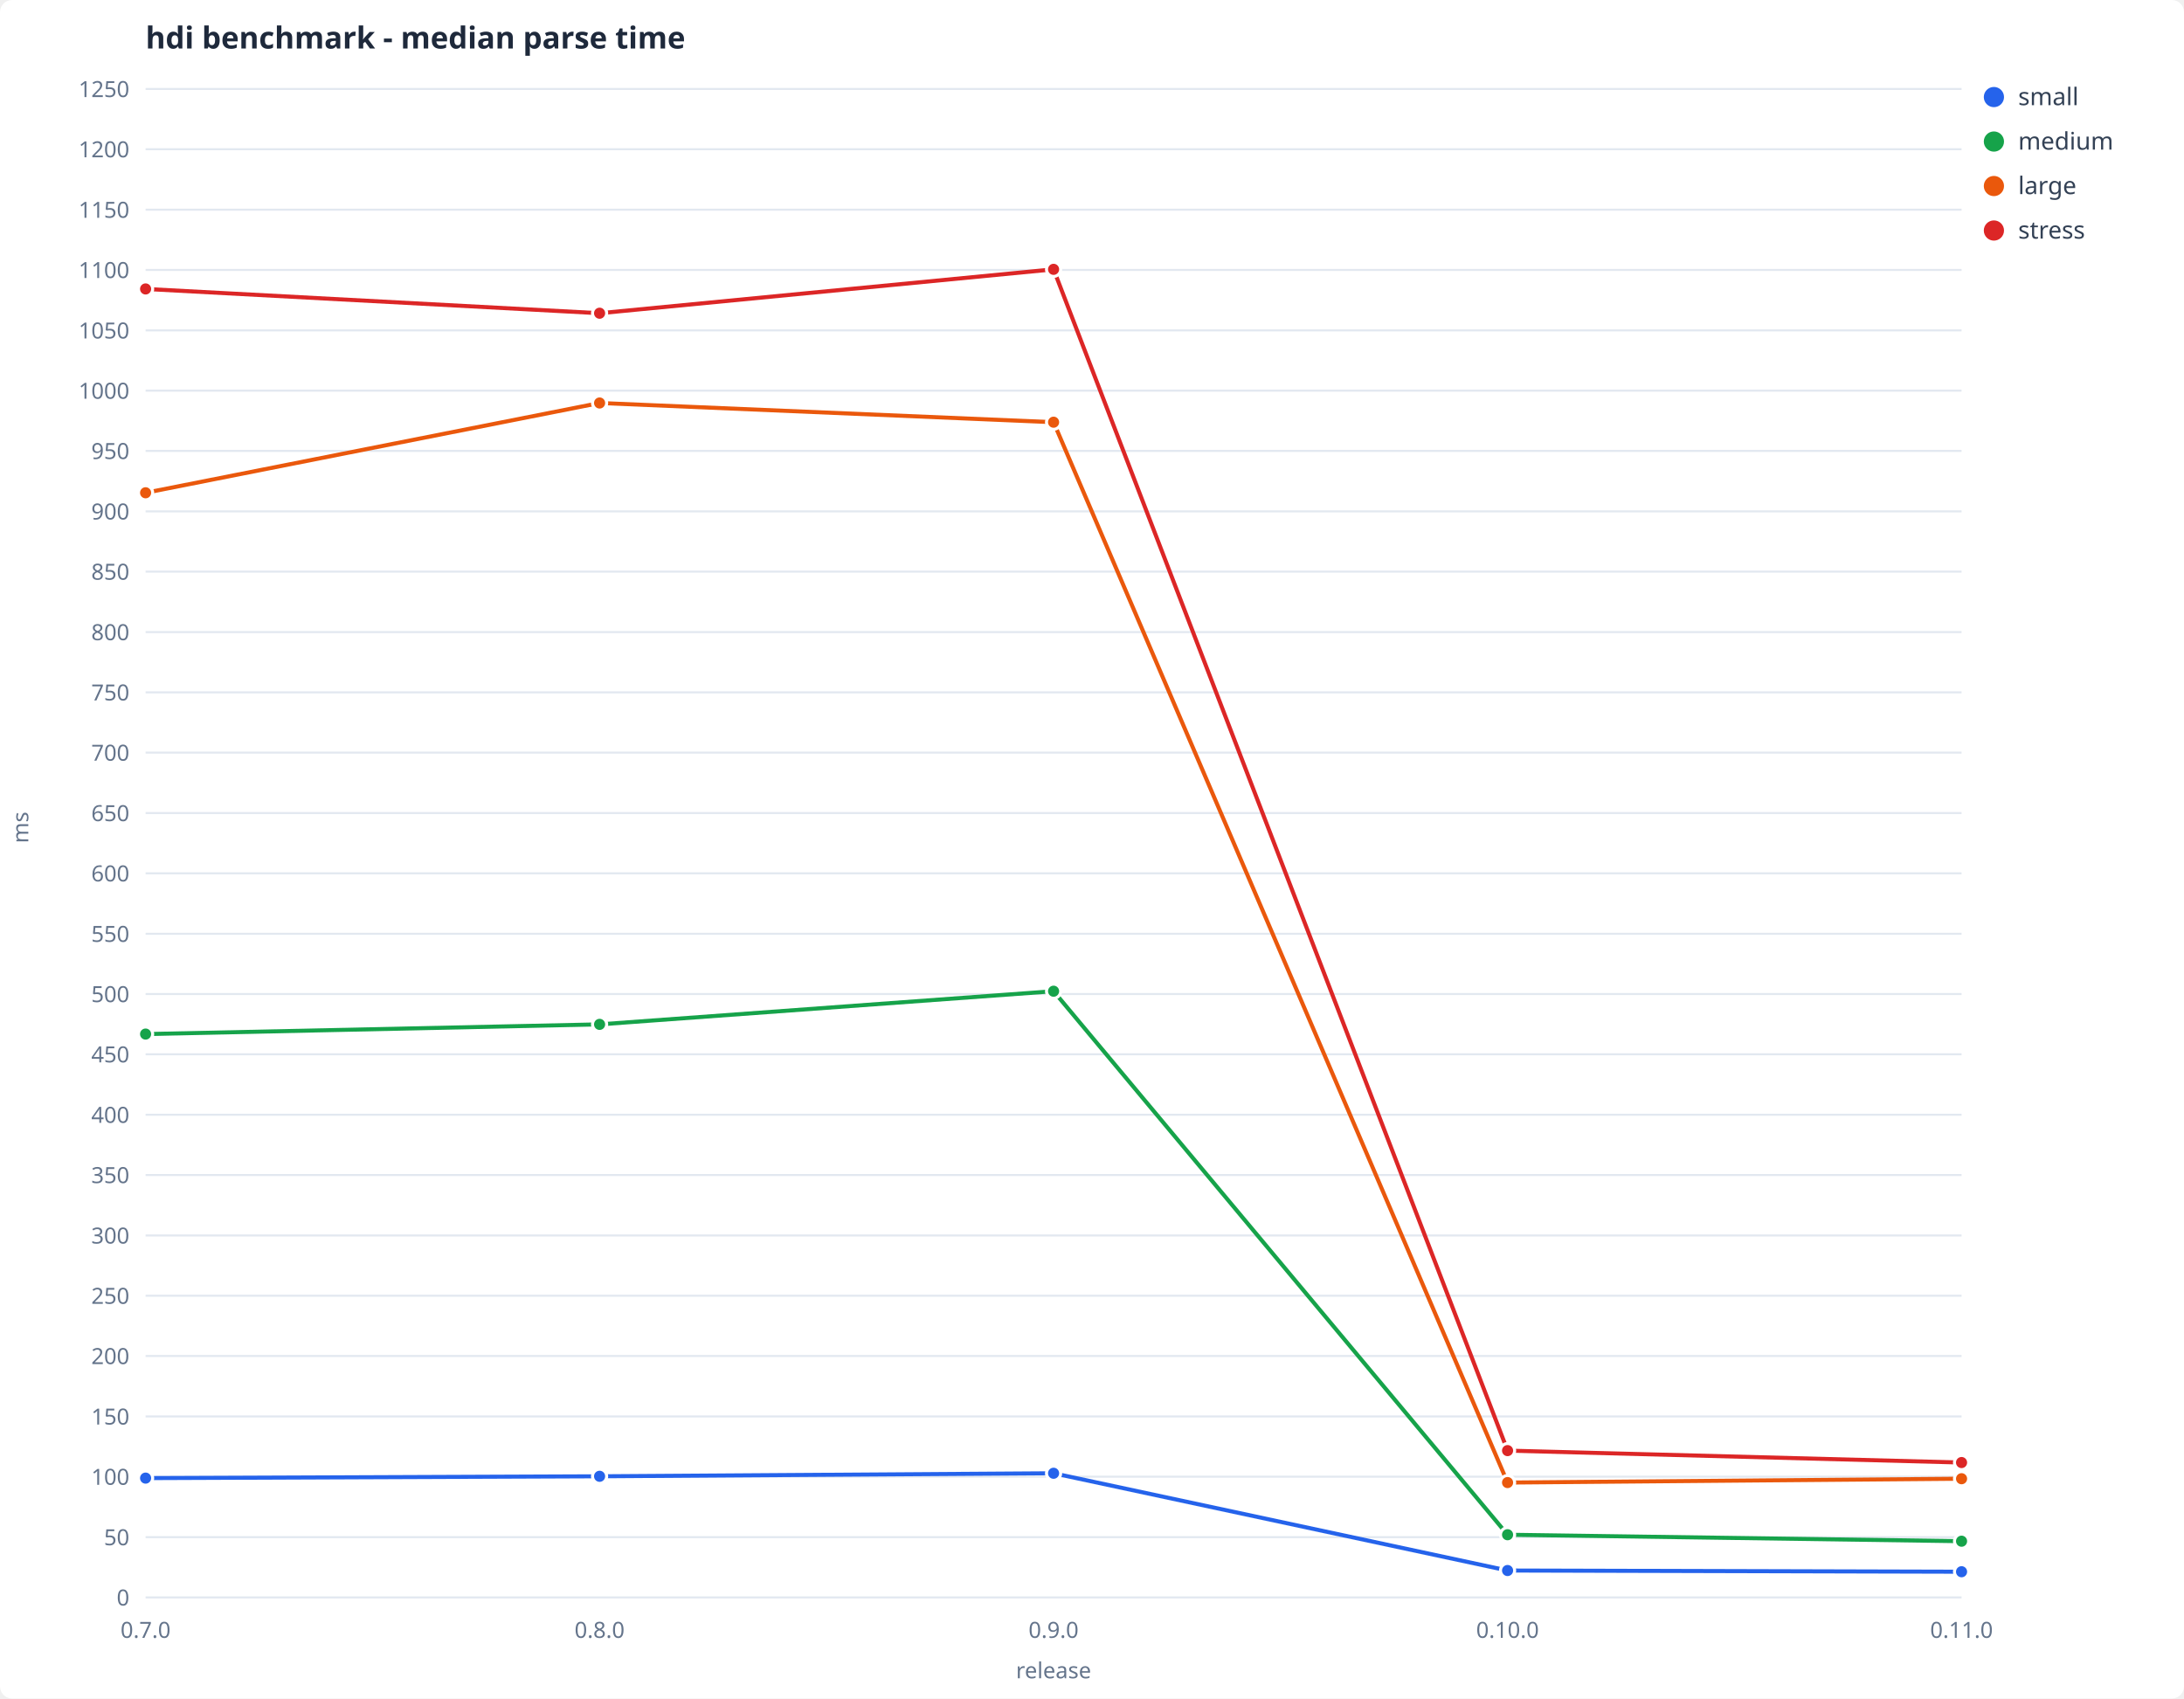
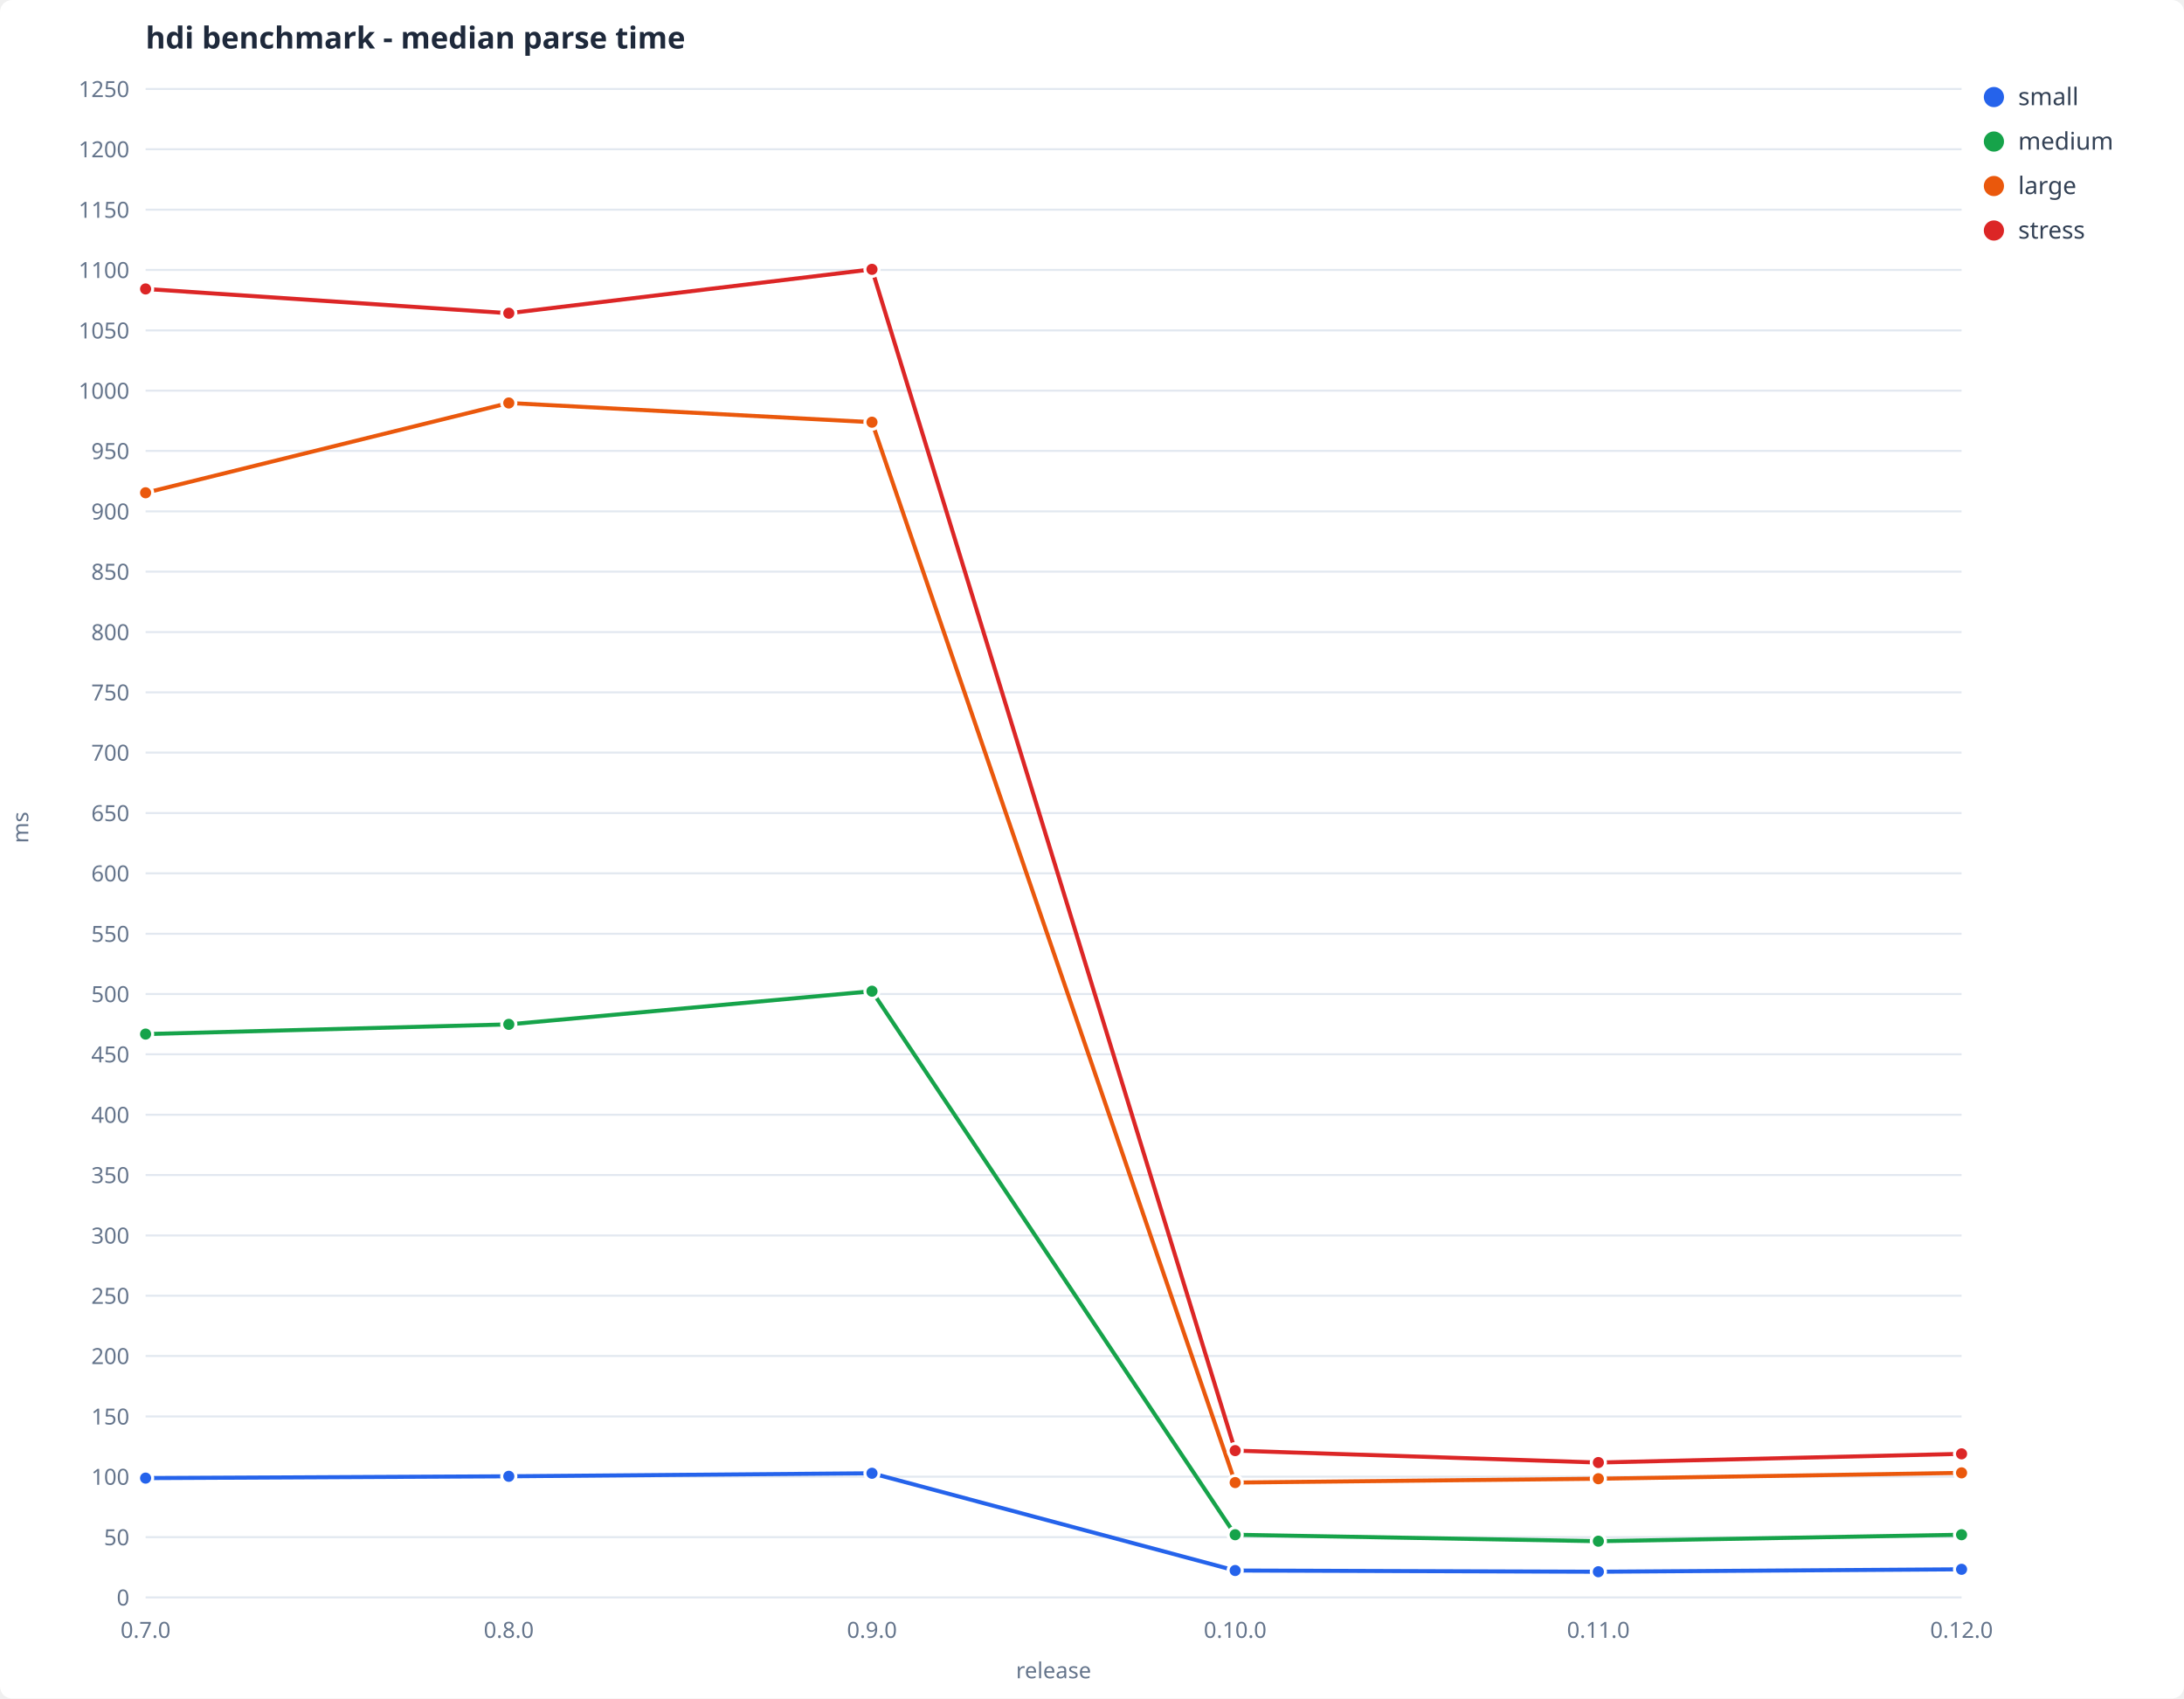
<svg xmlns="http://www.w3.org/2000/svg" width="1080" height="840" viewBox="0 0 1080 840" font-family="system-ui,sans-serif">
  <rect width="1080" height="840" fill="#fff" rx="6" />
  <text x="72" y="24" font-size="15" font-weight="600" fill="#1e293b">hdi benchmark - median parse time</text>
  <line x1="72" y1="790.0" x2="970" y2="790.0" stroke="#e2e8f0" stroke-width="1" />
  <text x="64" y="794.0" text-anchor="end" font-size="11" fill="#64748b">0</text>
  <line x1="72" y1="760.2" x2="970" y2="760.2" stroke="#e2e8f0" stroke-width="1" />
  <text x="64" y="764.2" text-anchor="end" font-size="11" fill="#64748b">50</text>
  <line x1="72" y1="730.3" x2="970" y2="730.3" stroke="#e2e8f0" stroke-width="1" />
  <text x="64" y="734.3" text-anchor="end" font-size="11" fill="#64748b">100</text>
  <line x1="72" y1="700.5" x2="970" y2="700.5" stroke="#e2e8f0" stroke-width="1" />
  <text x="64" y="704.5" text-anchor="end" font-size="11" fill="#64748b">150</text>
  <line x1="72" y1="670.6" x2="970" y2="670.6" stroke="#e2e8f0" stroke-width="1" />
  <text x="64" y="674.6" text-anchor="end" font-size="11" fill="#64748b">200</text>
  <line x1="72" y1="640.8" x2="970" y2="640.8" stroke="#e2e8f0" stroke-width="1" />
  <text x="64" y="644.8" text-anchor="end" font-size="11" fill="#64748b">250</text>
  <line x1="72" y1="611.0" x2="970" y2="611.0" stroke="#e2e8f0" stroke-width="1" />
  <text x="64" y="615.0" text-anchor="end" font-size="11" fill="#64748b">300</text>
  <line x1="72" y1="581.1" x2="970" y2="581.1" stroke="#e2e8f0" stroke-width="1" />
  <text x="64" y="585.1" text-anchor="end" font-size="11" fill="#64748b">350</text>
  <line x1="72" y1="551.3" x2="970" y2="551.3" stroke="#e2e8f0" stroke-width="1" />
  <text x="64" y="555.3" text-anchor="end" font-size="11" fill="#64748b">400</text>
  <line x1="72" y1="521.4" x2="970" y2="521.4" stroke="#e2e8f0" stroke-width="1" />
  <text x="64" y="525.4" text-anchor="end" font-size="11" fill="#64748b">450</text>
  <line x1="72" y1="491.6" x2="970" y2="491.6" stroke="#e2e8f0" stroke-width="1" />
  <text x="64" y="495.6" text-anchor="end" font-size="11" fill="#64748b">500</text>
  <line x1="72" y1="461.8" x2="970" y2="461.8" stroke="#e2e8f0" stroke-width="1" />
  <text x="64" y="465.8" text-anchor="end" font-size="11" fill="#64748b">550</text>
  <line x1="72" y1="431.9" x2="970" y2="431.9" stroke="#e2e8f0" stroke-width="1" />
  <text x="64" y="435.9" text-anchor="end" font-size="11" fill="#64748b">600</text>
  <line x1="72" y1="402.1" x2="970" y2="402.1" stroke="#e2e8f0" stroke-width="1" />
  <text x="64" y="406.1" text-anchor="end" font-size="11" fill="#64748b">650</text>
  <line x1="72" y1="372.2" x2="970" y2="372.2" stroke="#e2e8f0" stroke-width="1" />
  <text x="64" y="376.2" text-anchor="end" font-size="11" fill="#64748b">700</text>
  <line x1="72" y1="342.4" x2="970" y2="342.4" stroke="#e2e8f0" stroke-width="1" />
  <text x="64" y="346.4" text-anchor="end" font-size="11" fill="#64748b">750</text>
  <line x1="72" y1="312.6" x2="970" y2="312.6" stroke="#e2e8f0" stroke-width="1" />
  <text x="64" y="316.6" text-anchor="end" font-size="11" fill="#64748b">800</text>
  <line x1="72" y1="282.7" x2="970" y2="282.7" stroke="#e2e8f0" stroke-width="1" />
  <text x="64" y="286.7" text-anchor="end" font-size="11" fill="#64748b">850</text>
  <line x1="72" y1="252.9" x2="970" y2="252.9" stroke="#e2e8f0" stroke-width="1" />
  <text x="64" y="256.9" text-anchor="end" font-size="11" fill="#64748b">900</text>
  <line x1="72" y1="223.0" x2="970" y2="223.0" stroke="#e2e8f0" stroke-width="1" />
  <text x="64" y="227.0" text-anchor="end" font-size="11" fill="#64748b">950</text>
  <line x1="72" y1="193.2" x2="970" y2="193.2" stroke="#e2e8f0" stroke-width="1" />
  <text x="64" y="197.2" text-anchor="end" font-size="11" fill="#64748b">1000</text>
  <line x1="72" y1="163.4" x2="970" y2="163.4" stroke="#e2e8f0" stroke-width="1" />
  <text x="64" y="167.4" text-anchor="end" font-size="11" fill="#64748b">1050</text>
  <line x1="72" y1="133.5" x2="970" y2="133.5" stroke="#e2e8f0" stroke-width="1" />
  <text x="64" y="137.5" text-anchor="end" font-size="11" fill="#64748b">1100</text>
  <line x1="72" y1="103.7" x2="970" y2="103.7" stroke="#e2e8f0" stroke-width="1" />
  <text x="64" y="107.7" text-anchor="end" font-size="11" fill="#64748b">1150</text>
  <line x1="72" y1="73.8" x2="970" y2="73.8" stroke="#e2e8f0" stroke-width="1" />
  <text x="64" y="77.8" text-anchor="end" font-size="11" fill="#64748b">1200</text>
  <line x1="72" y1="44.0" x2="970" y2="44.0" stroke="#e2e8f0" stroke-width="1" />
  <text x="64" y="48.0" text-anchor="end" font-size="11" fill="#64748b">1250</text>
  <text x="14" y="417" font-size="11" fill="#64748b" transform="rotate(-90,14,417)">ms</text>
  <text x="72.0" y="810" text-anchor="middle" font-size="11" fill="#64748b">0.7.0</text>
-   <text x="296.5" y="810" text-anchor="middle" font-size="11" fill="#64748b">0.8.0</text>
-   <text x="521.0" y="810" text-anchor="middle" font-size="11" fill="#64748b">0.9.0</text>
-   <text x="745.5" y="810" text-anchor="middle" font-size="11" fill="#64748b">0.10.0</text>
-   <text x="970.0" y="810" text-anchor="middle" font-size="11" fill="#64748b">0.11.0</text>
+   <text x="251.6" y="810" text-anchor="middle" font-size="11" fill="#64748b">0.8.0</text>
+   <text x="431.2" y="810" text-anchor="middle" font-size="11" fill="#64748b">0.9.0</text>
+   <text x="610.8" y="810" text-anchor="middle" font-size="11" fill="#64748b">0.10.0</text>
+   <text x="790.4" y="810" text-anchor="middle" font-size="11" fill="#64748b">0.11.0</text>
+   <text x="970.0" y="810" text-anchor="middle" font-size="11" fill="#64748b">0.12.0</text>
  <text x="521" y="830" text-anchor="middle" font-size="11" fill="#64748b">release</text>
-   <polyline fill="none" stroke="#2563eb" stroke-width="2" stroke-linejoin="round" points="72.0,731.0 296.5,730.1 521.0,728.6 745.5,776.7 970.0,777.3" />
+   <polyline fill="none" stroke="#2563eb" stroke-width="2" stroke-linejoin="round" points="72.0,731.0 251.6,730.1 431.2,728.6 610.8,776.7 790.4,777.3 970.0,776.1" />
  <circle cx="72.0" cy="731.0" r="3.5" fill="#2563eb" stroke="#fff" stroke-width="1.5" />
-   <circle cx="296.5" cy="730.1" r="3.5" fill="#2563eb" stroke="#fff" stroke-width="1.5" />
-   <circle cx="521.0" cy="728.6" r="3.5" fill="#2563eb" stroke="#fff" stroke-width="1.5" />
-   <circle cx="745.5" cy="776.7" r="3.5" fill="#2563eb" stroke="#fff" stroke-width="1.5" />
-   <circle cx="970.0" cy="777.3" r="3.5" fill="#2563eb" stroke="#fff" stroke-width="1.5" />
-   <polyline fill="none" stroke="#16a34a" stroke-width="2" stroke-linejoin="round" points="72.0,511.4 296.5,506.6 521.0,490.2 745.5,759.0 970.0,762.2" />
+   <circle cx="251.6" cy="730.1" r="3.5" fill="#2563eb" stroke="#fff" stroke-width="1.5" />
+   <circle cx="431.2" cy="728.6" r="3.5" fill="#2563eb" stroke="#fff" stroke-width="1.5" />
+   <circle cx="610.8" cy="776.7" r="3.5" fill="#2563eb" stroke="#fff" stroke-width="1.5" />
+   <circle cx="790.4" cy="777.3" r="3.5" fill="#2563eb" stroke="#fff" stroke-width="1.5" />
+   <circle cx="970.0" cy="776.1" r="3.5" fill="#2563eb" stroke="#fff" stroke-width="1.5" />
+   <polyline fill="none" stroke="#16a34a" stroke-width="2" stroke-linejoin="round" points="72.0,511.4 251.6,506.6 431.2,490.2 610.8,759.0 790.4,762.2 970.0,759.0" />
  <circle cx="72.0" cy="511.4" r="3.5" fill="#16a34a" stroke="#fff" stroke-width="1.5" />
-   <circle cx="296.5" cy="506.6" r="3.5" fill="#16a34a" stroke="#fff" stroke-width="1.5" />
-   <circle cx="521.0" cy="490.2" r="3.5" fill="#16a34a" stroke="#fff" stroke-width="1.5" />
-   <circle cx="745.5" cy="759.0" r="3.5" fill="#16a34a" stroke="#fff" stroke-width="1.5" />
-   <circle cx="970.0" cy="762.2" r="3.5" fill="#16a34a" stroke="#fff" stroke-width="1.5" />
-   <polyline fill="none" stroke="#ea580c" stroke-width="2" stroke-linejoin="round" points="72.0,243.7 296.5,199.3 521.0,208.8 745.5,733.2 970.0,731.3" />
+   <circle cx="251.6" cy="506.6" r="3.5" fill="#16a34a" stroke="#fff" stroke-width="1.5" />
+   <circle cx="431.2" cy="490.2" r="3.5" fill="#16a34a" stroke="#fff" stroke-width="1.5" />
+   <circle cx="610.8" cy="759.0" r="3.5" fill="#16a34a" stroke="#fff" stroke-width="1.5" />
+   <circle cx="790.4" cy="762.2" r="3.5" fill="#16a34a" stroke="#fff" stroke-width="1.5" />
+   <circle cx="970.0" cy="759.0" r="3.5" fill="#16a34a" stroke="#fff" stroke-width="1.5" />
+   <polyline fill="none" stroke="#ea580c" stroke-width="2" stroke-linejoin="round" points="72.0,243.7 251.6,199.3 431.2,208.8 610.8,733.2 790.4,731.3 970.0,728.4" />
  <circle cx="72.0" cy="243.7" r="3.5" fill="#ea580c" stroke="#fff" stroke-width="1.5" />
-   <circle cx="296.5" cy="199.3" r="3.5" fill="#ea580c" stroke="#fff" stroke-width="1.5" />
-   <circle cx="521.0" cy="208.8" r="3.5" fill="#ea580c" stroke="#fff" stroke-width="1.5" />
-   <circle cx="745.5" cy="733.2" r="3.5" fill="#ea580c" stroke="#fff" stroke-width="1.5" />
-   <circle cx="970.0" cy="731.3" r="3.5" fill="#ea580c" stroke="#fff" stroke-width="1.5" />
-   <polyline fill="none" stroke="#dc2626" stroke-width="2" stroke-linejoin="round" points="72.0,142.9 296.5,154.9 521.0,133.2 745.5,717.4 970.0,723.3" />
+   <circle cx="251.6" cy="199.3" r="3.5" fill="#ea580c" stroke="#fff" stroke-width="1.5" />
+   <circle cx="431.2" cy="208.8" r="3.5" fill="#ea580c" stroke="#fff" stroke-width="1.5" />
+   <circle cx="610.8" cy="733.2" r="3.5" fill="#ea580c" stroke="#fff" stroke-width="1.5" />
+   <circle cx="790.4" cy="731.3" r="3.5" fill="#ea580c" stroke="#fff" stroke-width="1.5" />
+   <circle cx="970.0" cy="728.4" r="3.5" fill="#ea580c" stroke="#fff" stroke-width="1.5" />
+   <polyline fill="none" stroke="#dc2626" stroke-width="2" stroke-linejoin="round" points="72.0,142.9 251.6,154.9 431.2,133.2 610.8,717.4 790.4,723.3 970.0,719.0" />
  <circle cx="72.0" cy="142.9" r="3.5" fill="#dc2626" stroke="#fff" stroke-width="1.5" />
-   <circle cx="296.5" cy="154.9" r="3.5" fill="#dc2626" stroke="#fff" stroke-width="1.5" />
-   <circle cx="521.0" cy="133.2" r="3.5" fill="#dc2626" stroke="#fff" stroke-width="1.5" />
-   <circle cx="745.5" cy="717.4" r="3.5" fill="#dc2626" stroke="#fff" stroke-width="1.5" />
-   <circle cx="970.0" cy="723.3" r="3.5" fill="#dc2626" stroke="#fff" stroke-width="1.5" />
+   <circle cx="251.6" cy="154.9" r="3.5" fill="#dc2626" stroke="#fff" stroke-width="1.5" />
+   <circle cx="431.2" cy="133.2" r="3.5" fill="#dc2626" stroke="#fff" stroke-width="1.5" />
+   <circle cx="610.8" cy="717.4" r="3.5" fill="#dc2626" stroke="#fff" stroke-width="1.5" />
+   <circle cx="790.4" cy="723.3" r="3.5" fill="#dc2626" stroke="#fff" stroke-width="1.5" />
+   <circle cx="970.0" cy="719.0" r="3.5" fill="#dc2626" stroke="#fff" stroke-width="1.5" />
  <circle cx="986" cy="48" r="5" fill="#2563eb" />
  <text x="998" y="52" font-size="12" fill="#334155">small</text>
  <circle cx="986" cy="70" r="5" fill="#16a34a" />
  <text x="998" y="74" font-size="12" fill="#334155">medium</text>
  <circle cx="986" cy="92" r="5" fill="#ea580c" />
  <text x="998" y="96" font-size="12" fill="#334155">large</text>
  <circle cx="986" cy="114" r="5" fill="#dc2626" />
  <text x="998" y="118" font-size="12" fill="#334155">stress</text>
</svg>
